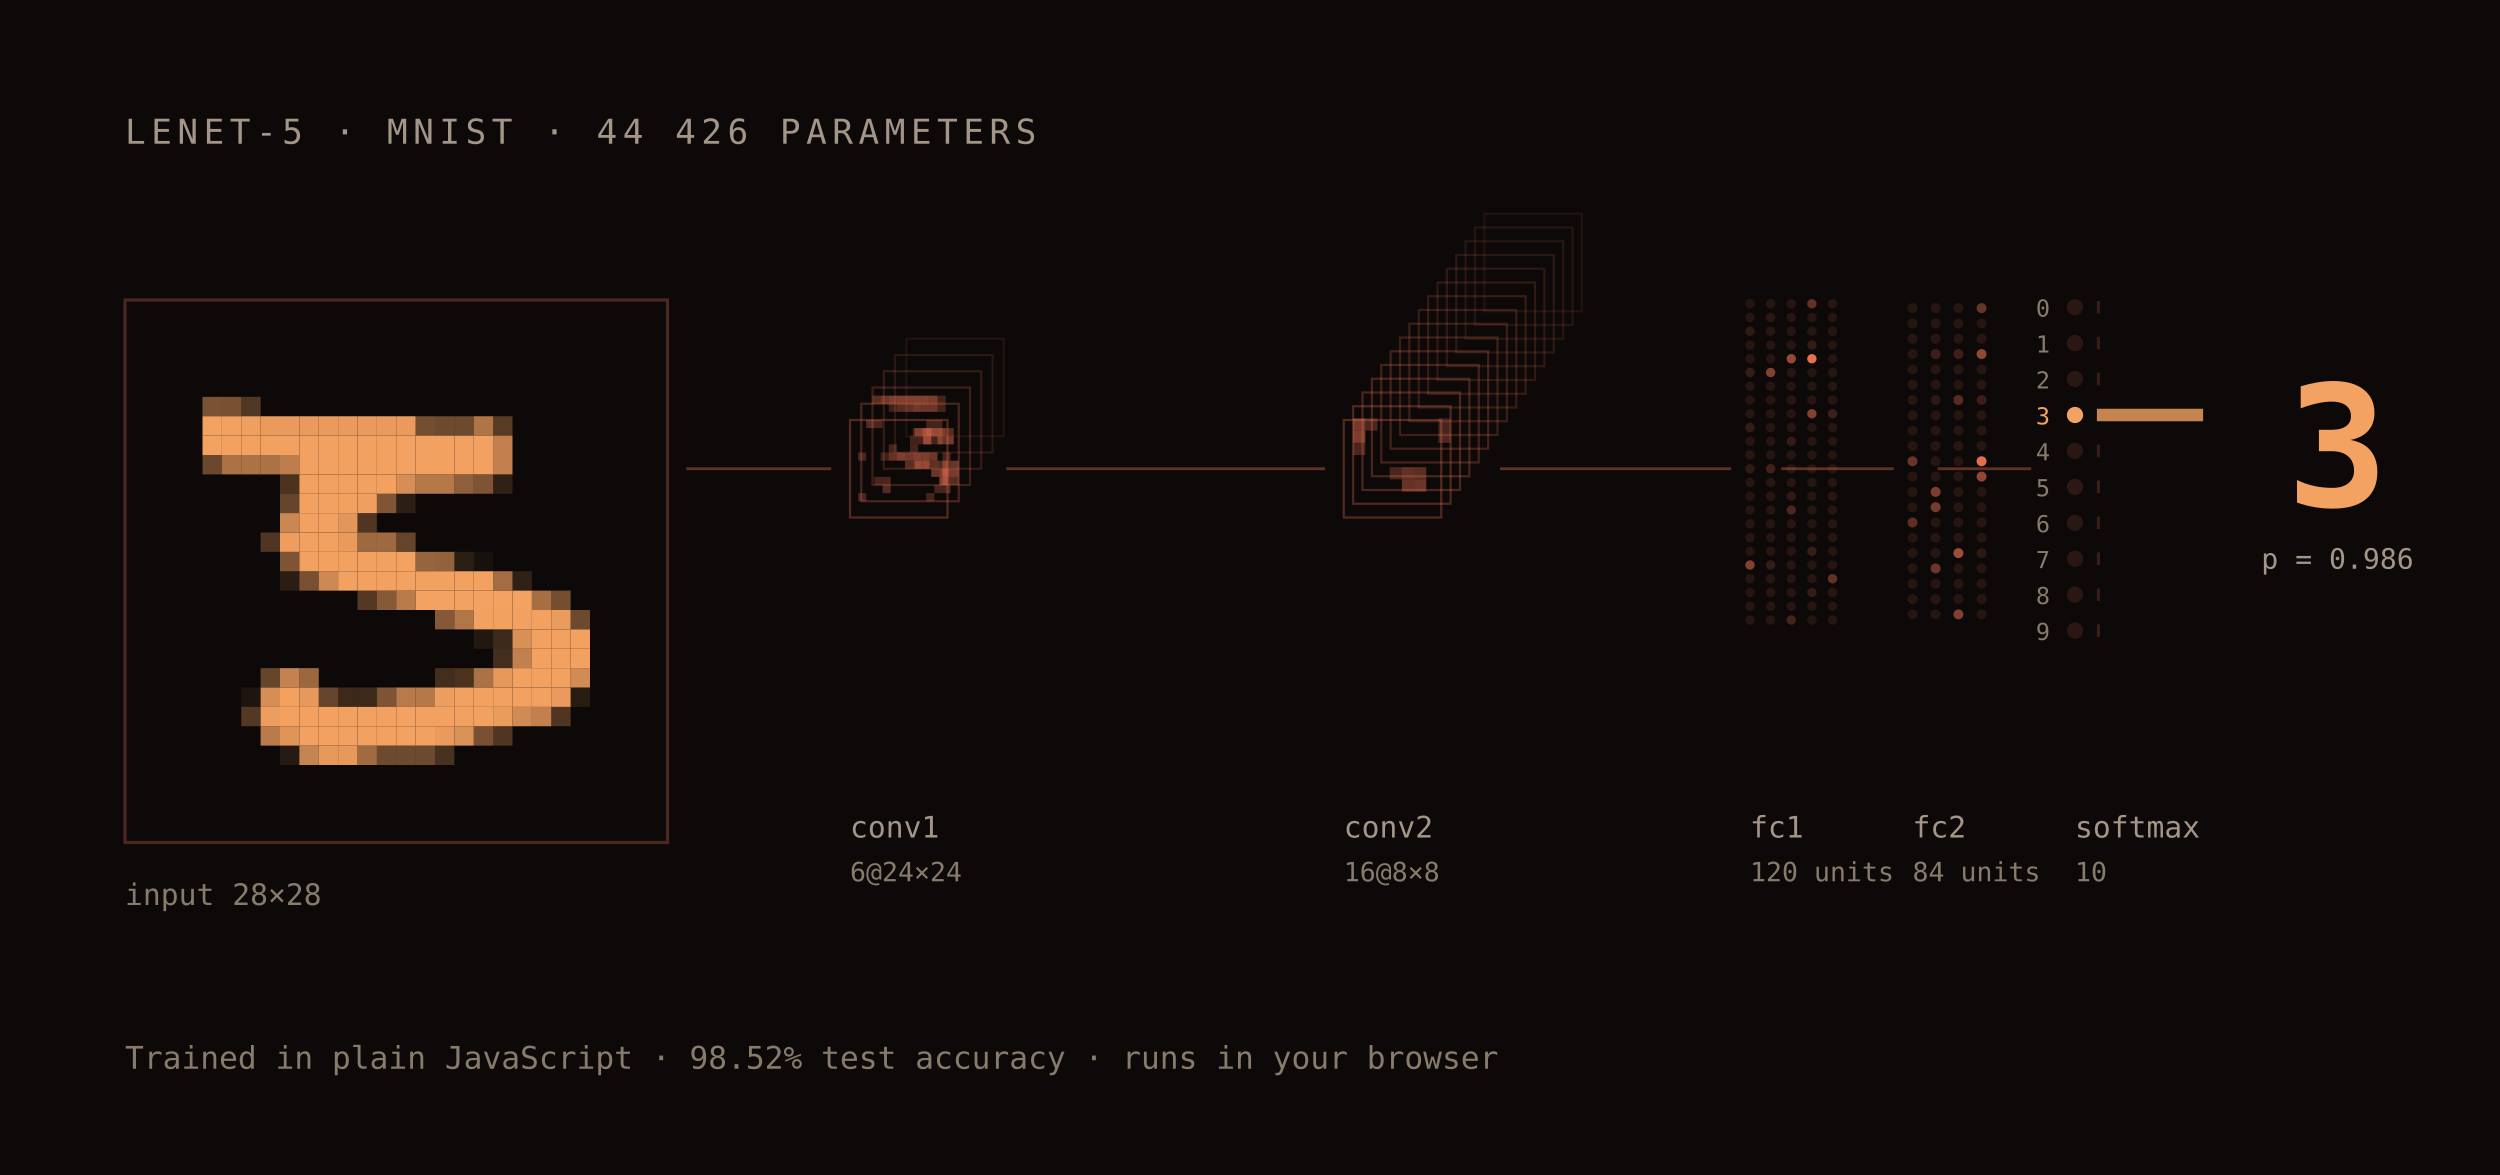
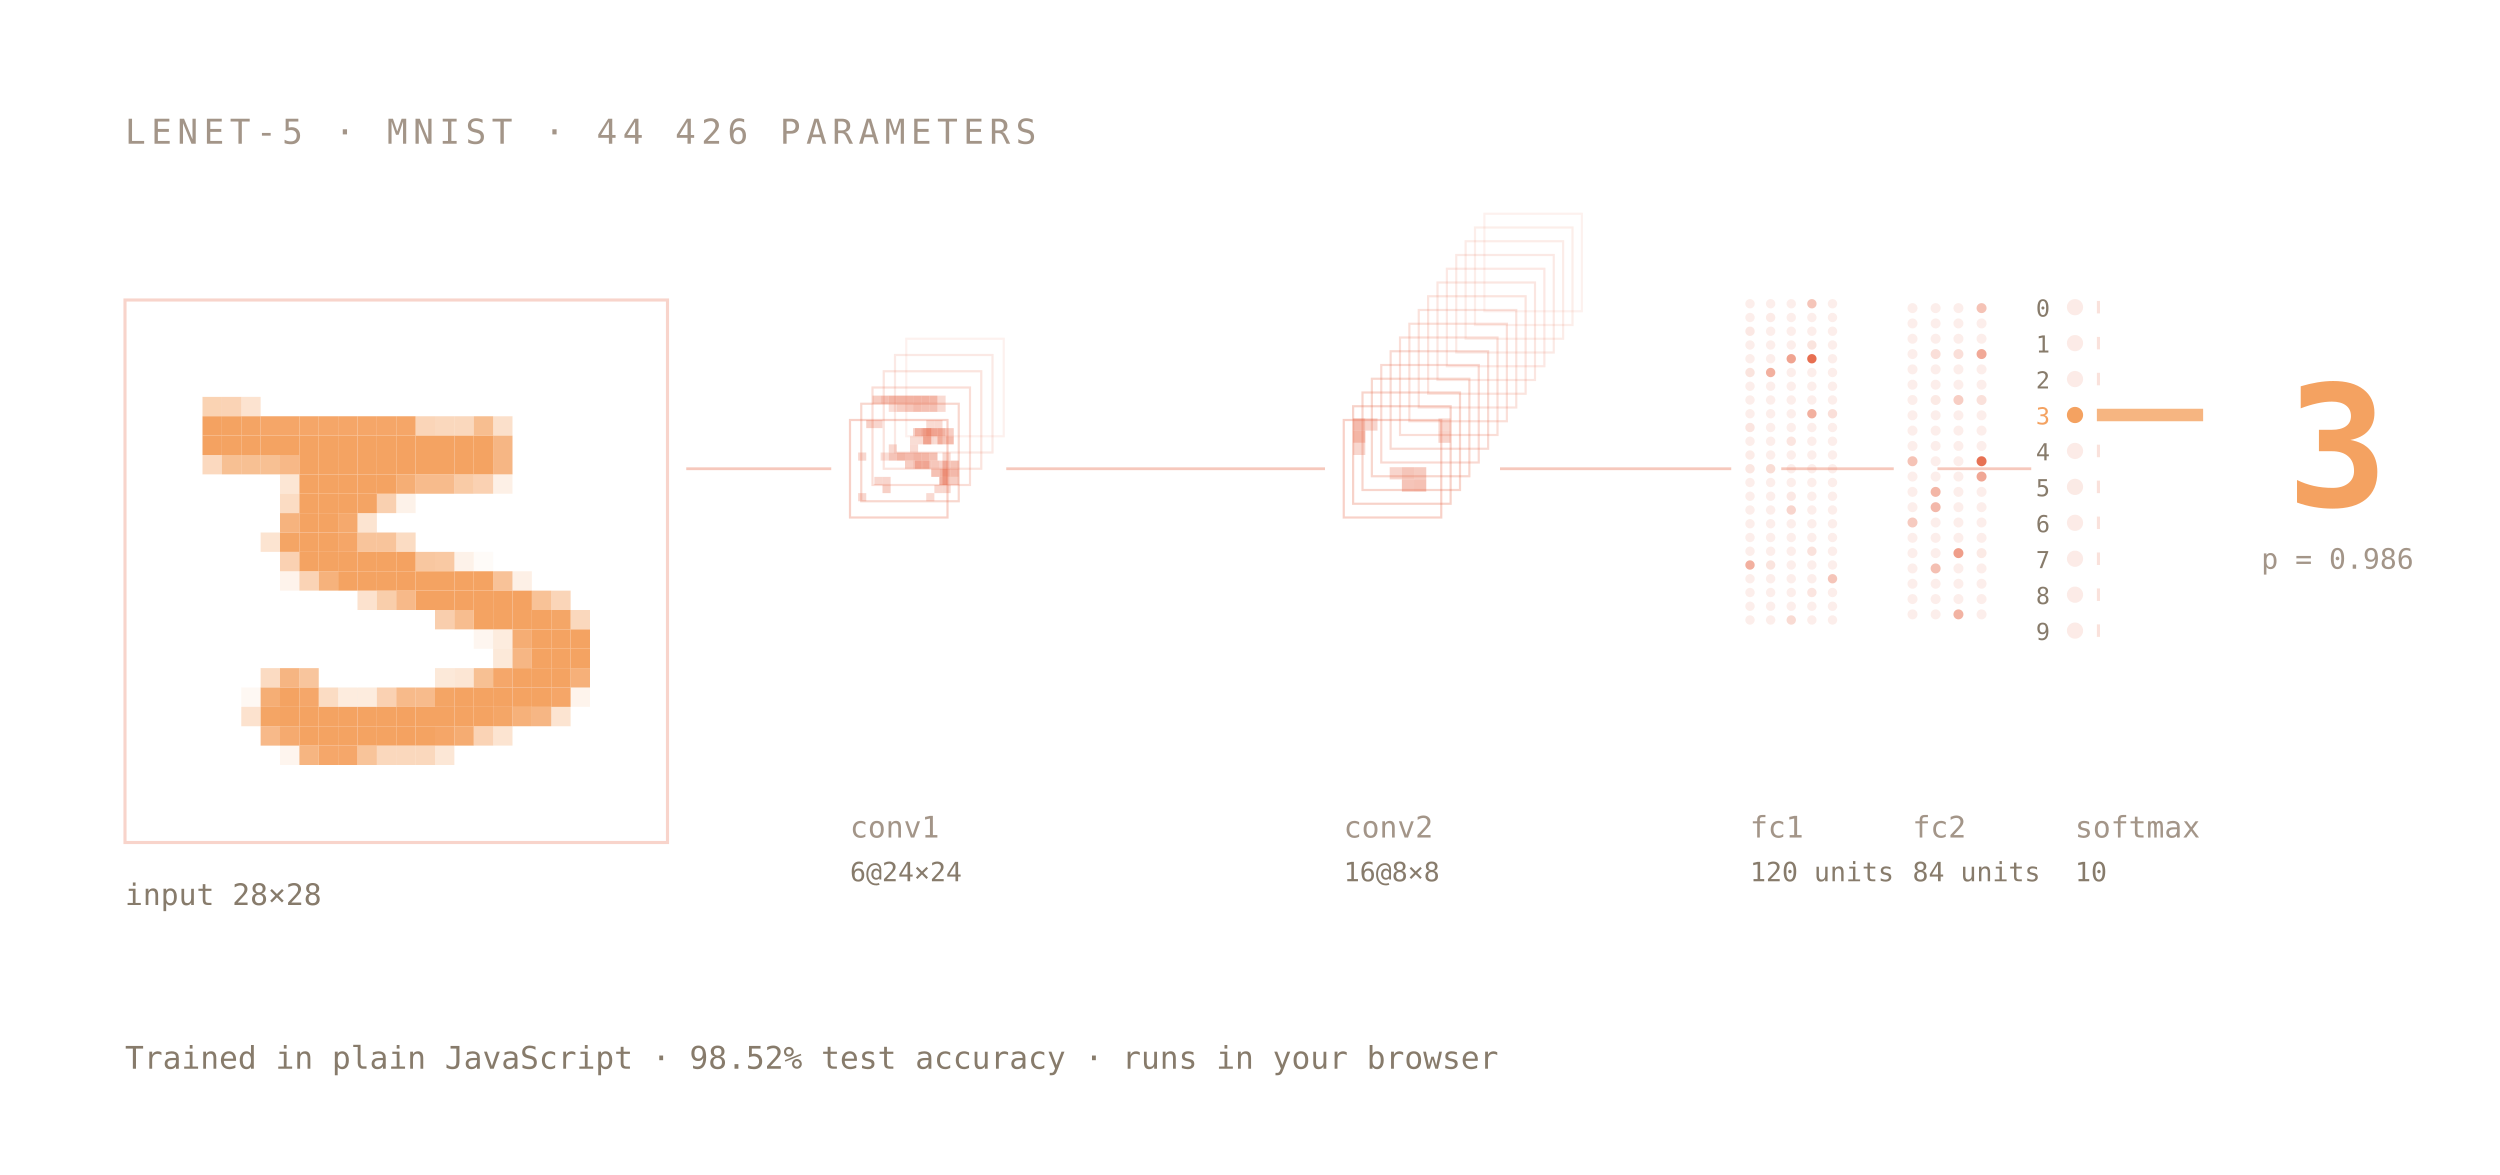
<svg xmlns="http://www.w3.org/2000/svg" width="800" height="376" viewBox="0 0 800 376" font-family="'JetBrains Mono',ui-monospace,monospace">
-   <rect width="800" height="376" fill="#0c0908" />
  <text x="40" y="46" fill="#a39588" font-size="11" letter-spacing="0.16em">LENET-5 · MNIST · 44 426 PARAMETERS</text>
  <g fill="#f4a261">
    <rect x="64.8" y="127" width="6.2" height="6.2" opacity="0.48" />
    <rect x="71" y="127" width="6.2" height="6.2" opacity="0.47" />
    <rect x="77.2" y="127" width="6.2" height="6.2" opacity="0.30" />
    <rect x="64.8" y="133.2" width="6.2" height="6.2" opacity="1.00" />
    <rect x="71" y="133.2" width="6.2" height="6.2" opacity="0.99" />
    <rect x="77.2" y="133.2" width="6.2" height="6.2" opacity="0.98" />
    <rect x="83.4" y="133.2" width="6.2" height="6.2" opacity="0.95" />
    <rect x="89.6" y="133.2" width="6.2" height="6.2" opacity="0.95" />
    <rect x="95.8" y="133.2" width="6.2" height="6.2" opacity="0.95" />
    <rect x="102" y="133.2" width="6.2" height="6.2" opacity="0.95" />
    <rect x="108.2" y="133.2" width="6.2" height="6.2" opacity="0.95" />
    <rect x="114.4" y="133.2" width="6.2" height="6.2" opacity="0.95" />
    <rect x="120.6" y="133.2" width="6.2" height="6.2" opacity="0.95" />
    <rect x="126.8" y="133.2" width="6.2" height="6.2" opacity="0.95" />
    <rect x="133" y="133.2" width="6.2" height="6.2" opacity="0.45" />
    <rect x="139.2" y="133.2" width="6.2" height="6.2" opacity="0.42" />
    <rect x="145.4" y="133.2" width="6.2" height="6.2" opacity="0.42" />
    <rect x="151.6" y="133.2" width="6.2" height="6.2" opacity="0.70" />
    <rect x="157.8" y="133.2" width="6.2" height="6.2" opacity="0.33" />
    <rect x="64.8" y="139.4" width="6.2" height="6.2" opacity="1.00" />
    <rect x="71" y="139.4" width="6.2" height="6.2" opacity="0.99" />
    <rect x="77.2" y="139.4" width="6.2" height="6.2" opacity="0.99" />
    <rect x="83.4" y="139.4" width="6.2" height="6.2" opacity="0.99" />
    <rect x="89.6" y="139.4" width="6.2" height="6.2" opacity="0.99" />
    <rect x="95.8" y="139.4" width="6.2" height="6.2" opacity="0.99" />
    <rect x="102" y="139.4" width="6.2" height="6.2" opacity="0.99" />
    <rect x="108.2" y="139.4" width="6.2" height="6.2" opacity="0.99" />
    <rect x="114.4" y="139.4" width="6.2" height="6.2" opacity="0.99" />
    <rect x="120.6" y="139.4" width="6.2" height="6.2" opacity="0.99" />
    <rect x="126.8" y="139.4" width="6.2" height="6.2" opacity="1.00" />
    <rect x="133" y="139.4" width="6.2" height="6.2" opacity="0.99" />
    <rect x="139.2" y="139.4" width="6.2" height="6.2" opacity="0.99" />
    <rect x="145.4" y="139.4" width="6.2" height="6.2" opacity="0.99" />
    <rect x="151.6" y="139.4" width="6.2" height="6.2" opacity="0.99" />
    <rect x="157.8" y="139.4" width="6.2" height="6.2" opacity="0.78" />
    <rect x="64.8" y="145.6" width="6.2" height="6.2" opacity="0.41" />
    <rect x="71" y="145.6" width="6.2" height="6.2" opacity="0.68" />
    <rect x="77.2" y="145.6" width="6.2" height="6.2" opacity="0.68" />
    <rect x="83.4" y="145.6" width="6.2" height="6.2" opacity="0.68" />
    <rect x="89.6" y="145.6" width="6.2" height="6.2" opacity="0.76" />
    <rect x="95.8" y="145.6" width="6.2" height="6.2" opacity="0.99" />
    <rect x="102" y="145.6" width="6.2" height="6.2" opacity="0.99" />
    <rect x="108.2" y="145.6" width="6.2" height="6.2" opacity="0.99" />
    <rect x="114.4" y="145.6" width="6.2" height="6.2" opacity="0.99" />
    <rect x="120.6" y="145.6" width="6.2" height="6.2" opacity="0.99" />
    <rect x="126.8" y="145.6" width="6.2" height="6.2" opacity="1.00" />
    <rect x="133" y="145.6" width="6.2" height="6.2" opacity="0.99" />
    <rect x="139.2" y="145.6" width="6.2" height="6.2" opacity="0.99" />
    <rect x="145.4" y="145.6" width="6.2" height="6.2" opacity="0.99" />
    <rect x="151.6" y="145.6" width="6.2" height="6.2" opacity="0.99" />
    <rect x="157.8" y="145.6" width="6.2" height="6.2" opacity="0.78" />
    <rect x="89.6" y="151.8" width="6.2" height="6.2" opacity="0.27" />
    <rect x="95.8" y="151.8" width="6.2" height="6.2" opacity="0.99" />
    <rect x="102" y="151.8" width="6.2" height="6.2" opacity="0.99" />
    <rect x="108.2" y="151.8" width="6.2" height="6.2" opacity="0.99" />
    <rect x="114.4" y="151.8" width="6.2" height="6.2" opacity="0.99" />
    <rect x="120.6" y="151.8" width="6.2" height="6.2" opacity="0.99" />
    <rect x="126.8" y="151.8" width="6.2" height="6.2" opacity="0.87" />
    <rect x="133" y="151.8" width="6.2" height="6.2" opacity="0.73" />
    <rect x="139.2" y="151.8" width="6.2" height="6.2" opacity="0.73" />
    <rect x="145.4" y="151.8" width="6.2" height="6.2" opacity="0.56" />
    <rect x="151.6" y="151.8" width="6.2" height="6.2" opacity="0.49" />
    <rect x="157.8" y="151.8" width="6.2" height="6.2" opacity="0.16" />
    <rect x="89.6" y="158" width="6.2" height="6.2" opacity="0.38" />
    <rect x="95.8" y="158" width="6.2" height="6.2" opacity="0.99" />
    <rect x="102" y="158" width="6.2" height="6.2" opacity="0.99" />
    <rect x="108.2" y="158" width="6.2" height="6.2" opacity="0.99" />
    <rect x="114.4" y="158" width="6.2" height="6.2" opacity="0.98" />
    <rect x="120.6" y="158" width="6.2" height="6.2" opacity="0.50" />
    <rect x="126.8" y="158" width="6.2" height="6.2" opacity="0.14" />
    <rect x="89.6" y="164.2" width="6.2" height="6.2" opacity="0.82" />
    <rect x="95.8" y="164.2" width="6.2" height="6.2" opacity="0.99" />
    <rect x="102" y="164.2" width="6.2" height="6.2" opacity="0.99" />
    <rect x="108.2" y="164.2" width="6.2" height="6.2" opacity="0.92" />
    <rect x="114.4" y="164.2" width="6.2" height="6.2" opacity="0.29" />
    <rect x="83.4" y="170.4" width="6.2" height="6.2" opacity="0.29" />
    <rect x="89.6" y="170.4" width="6.2" height="6.2" opacity="0.97" />
    <rect x="95.8" y="170.4" width="6.2" height="6.2" opacity="0.99" />
    <rect x="102" y="170.4" width="6.2" height="6.2" opacity="0.99" />
    <rect x="108.2" y="170.4" width="6.2" height="6.2" opacity="0.95" />
    <rect x="114.4" y="170.4" width="6.2" height="6.2" opacity="0.63" />
    <rect x="120.6" y="170.4" width="6.2" height="6.2" opacity="0.63" />
    <rect x="126.8" y="170.4" width="6.2" height="6.2" opacity="0.38" />
    <rect x="89.6" y="176.6" width="6.2" height="6.2" opacity="0.49" />
    <rect x="95.8" y="176.6" width="6.2" height="6.2" opacity="0.99" />
    <rect x="102" y="176.6" width="6.2" height="6.2" opacity="0.99" />
    <rect x="108.2" y="176.6" width="6.2" height="6.2" opacity="0.99" />
    <rect x="114.4" y="176.6" width="6.2" height="6.2" opacity="0.99" />
    <rect x="120.6" y="176.6" width="6.2" height="6.2" opacity="0.99" />
    <rect x="126.8" y="176.6" width="6.2" height="6.2" opacity="1.00" />
    <rect x="133" y="176.6" width="6.2" height="6.2" opacity="0.60" />
    <rect x="139.2" y="176.6" width="6.2" height="6.2" opacity="0.58" />
    <rect x="145.4" y="176.6" width="6.2" height="6.2" opacity="0.14" />
    <rect x="151.6" y="176.6" width="6.2" height="6.2" opacity="0.05" />
    <rect x="89.6" y="182.8" width="6.2" height="6.2" opacity="0.13" />
    <rect x="95.8" y="182.8" width="6.2" height="6.2" opacity="0.47" />
    <rect x="102" y="182.8" width="6.2" height="6.2" opacity="0.83" />
    <rect x="108.2" y="182.8" width="6.2" height="6.2" opacity="0.99" />
    <rect x="114.4" y="182.8" width="6.2" height="6.2" opacity="0.99" />
    <rect x="120.6" y="182.8" width="6.2" height="6.2" opacity="0.99" />
    <rect x="126.8" y="182.8" width="6.2" height="6.2" opacity="1.00" />
    <rect x="133" y="182.8" width="6.2" height="6.2" opacity="0.99" />
    <rect x="139.2" y="182.8" width="6.2" height="6.2" opacity="0.99" />
    <rect x="145.4" y="182.8" width="6.2" height="6.2" opacity="0.99" />
    <rect x="151.6" y="182.8" width="6.2" height="6.2" opacity="0.99" />
    <rect x="157.8" y="182.8" width="6.2" height="6.2" opacity="0.65" />
    <rect x="164" y="182.8" width="6.2" height="6.2" opacity="0.16" />
    <rect x="114.4" y="189" width="6.2" height="6.2" opacity="0.31" />
    <rect x="120.6" y="189" width="6.2" height="6.2" opacity="0.53" />
    <rect x="126.8" y="189" width="6.2" height="6.2" opacity="0.75" />
    <rect x="133" y="189" width="6.2" height="6.2" opacity="1.00" />
    <rect x="139.2" y="189" width="6.2" height="6.2" opacity="1.00" />
    <rect x="145.4" y="189" width="6.2" height="6.2" opacity="1.00" />
    <rect x="151.6" y="189" width="6.2" height="6.2" opacity="1.00" />
    <rect x="157.8" y="189" width="6.2" height="6.2" opacity="1.00" />
    <rect x="164" y="189" width="6.2" height="6.2" opacity="1.00" />
    <rect x="170.2" y="189" width="6.2" height="6.2" opacity="0.66" />
    <rect x="176.4" y="189" width="6.2" height="6.2" opacity="0.45" />
    <rect x="139.2" y="195.2" width="6.2" height="6.2" opacity="0.52" />
    <rect x="145.4" y="195.2" width="6.2" height="6.2" opacity="0.71" />
    <rect x="151.6" y="195.2" width="6.2" height="6.2" opacity="0.99" />
    <rect x="157.8" y="195.2" width="6.2" height="6.2" opacity="0.99" />
    <rect x="164" y="195.2" width="6.2" height="6.2" opacity="0.99" />
    <rect x="170.2" y="195.2" width="6.2" height="6.2" opacity="0.99" />
    <rect x="176.4" y="195.2" width="6.2" height="6.2" opacity="0.96" />
    <rect x="182.6" y="195.2" width="6.2" height="6.2" opacity="0.42" />
    <rect x="151.6" y="201.4" width="6.2" height="6.2" opacity="0.10" />
    <rect x="157.8" y="201.4" width="6.2" height="6.2" opacity="0.21" />
    <rect x="164" y="201.4" width="6.2" height="6.2" opacity="0.88" />
    <rect x="170.2" y="201.4" width="6.2" height="6.2" opacity="0.99" />
    <rect x="176.4" y="201.4" width="6.2" height="6.2" opacity="0.99" />
    <rect x="182.6" y="201.4" width="6.2" height="6.2" opacity="0.99" />
    <rect x="157.8" y="207.6" width="6.2" height="6.2" opacity="0.24" />
    <rect x="164" y="207.6" width="6.2" height="6.2" opacity="0.78" />
    <rect x="170.2" y="207.6" width="6.2" height="6.2" opacity="0.99" />
    <rect x="176.4" y="207.6" width="6.2" height="6.2" opacity="0.99" />
    <rect x="182.6" y="207.6" width="6.2" height="6.2" opacity="0.99" />
    <rect x="83.4" y="213.8" width="6.2" height="6.2" opacity="0.39" />
    <rect x="89.6" y="213.8" width="6.2" height="6.2" opacity="0.79" />
    <rect x="95.8" y="213.8" width="6.2" height="6.2" opacity="0.62" />
    <rect x="139.2" y="213.8" width="6.2" height="6.2" opacity="0.24" />
    <rect x="145.4" y="213.8" width="6.2" height="6.2" opacity="0.27" />
    <rect x="151.6" y="213.8" width="6.2" height="6.2" opacity="0.68" />
    <rect x="157.8" y="213.8" width="6.2" height="6.2" opacity="0.94" />
    <rect x="164" y="213.8" width="6.2" height="6.2" opacity="0.99" />
    <rect x="170.2" y="213.8" width="6.2" height="6.2" opacity="0.99" />
    <rect x="176.4" y="213.8" width="6.2" height="6.2" opacity="0.99" />
    <rect x="182.6" y="213.8" width="6.2" height="6.2" opacity="0.85" />
    <rect x="77.2" y="220" width="6.2" height="6.2" opacity="0.08" />
    <rect x="83.4" y="220" width="6.2" height="6.2" opacity="0.87" />
    <rect x="89.6" y="220" width="6.2" height="6.2" opacity="0.99" />
    <rect x="95.8" y="220" width="6.2" height="6.2" opacity="0.94" />
    <rect x="102" y="220" width="6.2" height="6.2" opacity="0.38" />
    <rect x="108.2" y="220" width="6.2" height="6.2" opacity="0.21" />
    <rect x="114.4" y="220" width="6.2" height="6.2" opacity="0.21" />
    <rect x="120.6" y="220" width="6.2" height="6.2" opacity="0.49" />
    <rect x="126.8" y="220" width="6.2" height="6.2" opacity="0.74" />
    <rect x="133" y="220" width="6.2" height="6.2" opacity="0.73" />
    <rect x="139.2" y="220" width="6.2" height="6.2" opacity="0.97" />
    <rect x="145.4" y="220" width="6.2" height="6.2" opacity="0.99" />
    <rect x="151.6" y="220" width="6.2" height="6.2" opacity="0.99" />
    <rect x="157.8" y="220" width="6.2" height="6.2" opacity="0.99" />
    <rect x="164" y="220" width="6.2" height="6.2" opacity="0.99" />
    <rect x="170.2" y="220" width="6.2" height="6.2" opacity="0.99" />
    <rect x="176.4" y="220" width="6.2" height="6.2" opacity="0.95" />
    <rect x="182.6" y="220" width="6.2" height="6.2" opacity="0.12" />
    <rect x="77.2" y="226.2" width="6.2" height="6.2" opacity="0.31" />
    <rect x="83.4" y="226.2" width="6.2" height="6.2" opacity="0.97" />
    <rect x="89.6" y="226.2" width="6.2" height="6.2" opacity="0.99" />
    <rect x="95.8" y="226.2" width="6.2" height="6.2" opacity="0.99" />
    <rect x="102" y="226.2" width="6.2" height="6.2" opacity="0.99" />
    <rect x="108.2" y="226.2" width="6.2" height="6.2" opacity="0.99" />
    <rect x="114.4" y="226.2" width="6.2" height="6.2" opacity="0.99" />
    <rect x="120.6" y="226.2" width="6.2" height="6.2" opacity="0.99" />
    <rect x="126.8" y="226.2" width="6.2" height="6.2" opacity="1.00" />
    <rect x="133" y="226.2" width="6.2" height="6.2" opacity="0.99" />
    <rect x="139.2" y="226.2" width="6.2" height="6.2" opacity="0.99" />
    <rect x="145.4" y="226.2" width="6.2" height="6.2" opacity="0.99" />
    <rect x="151.6" y="226.2" width="6.2" height="6.2" opacity="0.99" />
    <rect x="157.8" y="226.2" width="6.2" height="6.2" opacity="0.96" />
    <rect x="164" y="226.2" width="6.2" height="6.2" opacity="0.84" />
    <rect x="170.2" y="226.2" width="6.2" height="6.2" opacity="0.78" />
    <rect x="176.4" y="226.2" width="6.2" height="6.2" opacity="0.29" />
    <rect x="83.4" y="232.4" width="6.2" height="6.2" opacity="0.75" />
    <rect x="89.6" y="232.4" width="6.2" height="6.2" opacity="0.91" />
    <rect x="95.8" y="232.4" width="6.2" height="6.2" opacity="0.99" />
    <rect x="102" y="232.4" width="6.2" height="6.2" opacity="0.99" />
    <rect x="108.2" y="232.4" width="6.2" height="6.2" opacity="0.99" />
    <rect x="114.4" y="232.4" width="6.2" height="6.2" opacity="0.99" />
    <rect x="120.6" y="232.4" width="6.2" height="6.2" opacity="0.99" />
    <rect x="126.8" y="232.4" width="6.2" height="6.2" opacity="1.00" />
    <rect x="133" y="232.4" width="6.2" height="6.2" opacity="0.99" />
    <rect x="139.2" y="232.4" width="6.2" height="6.2" opacity="0.95" />
    <rect x="145.4" y="232.4" width="6.2" height="6.2" opacity="0.89" />
    <rect x="151.6" y="232.4" width="6.2" height="6.2" opacity="0.47" />
    <rect x="157.8" y="232.4" width="6.2" height="6.2" opacity="0.29" />
    <rect x="89.6" y="238.6" width="6.2" height="6.2" opacity="0.11" />
    <rect x="95.8" y="238.6" width="6.2" height="6.2" opacity="0.80" />
    <rect x="102" y="238.6" width="6.2" height="6.2" opacity="0.94" />
    <rect x="108.2" y="238.6" width="6.2" height="6.2" opacity="0.94" />
    <rect x="114.4" y="238.6" width="6.2" height="6.2" opacity="0.64" />
    <rect x="120.6" y="238.6" width="6.2" height="6.2" opacity="0.42" />
    <rect x="126.8" y="238.6" width="6.2" height="6.2" opacity="0.42" />
    <rect x="133" y="238.6" width="6.2" height="6.2" opacity="0.42" />
    <rect x="139.2" y="238.6" width="6.2" height="6.2" opacity="0.26" />
  </g>
  <rect x="40" y="96" width="173.6" height="173.6" fill="none" stroke="#e76f51" stroke-opacity="0.3" />
  <text x="40" y="289.6" fill="#877b6b" font-size="9.5">input 28×28</text>
  <rect x="290" y="108.4" width="31.2" height="31.2" fill="none" stroke="#e76f51" stroke-opacity="0.10" stroke-width="0.7" />
  <rect x="286.4" y="113.6" width="31.2" height="31.2" fill="none" stroke="#e76f51" stroke-opacity="0.15" stroke-width="0.7" />
  <rect x="282.8" y="118.8" width="31.2" height="31.2" fill="none" stroke="#e76f51" stroke-opacity="0.19" stroke-width="0.7" />
  <rect x="279.2" y="124" width="31.2" height="31.2" fill="none" stroke="#e76f51" stroke-opacity="0.23" stroke-width="0.7" />
  <g fill="#e76f51">
    <rect x="279.2" y="126.6" width="2.6" height="2.6" opacity="0.35" />
    <rect x="281.8" y="126.6" width="2.6" height="2.6" opacity="0.45" />
    <rect x="284.4" y="126.6" width="2.6" height="2.6" opacity="0.52" />
    <rect x="287" y="126.6" width="2.6" height="2.6" opacity="0.53" />
    <rect x="289.6" y="126.6" width="2.6" height="2.6" opacity="0.53" />
    <rect x="292.2" y="126.6" width="2.6" height="2.6" opacity="0.54" />
    <rect x="294.8" y="126.6" width="2.6" height="2.6" opacity="0.54" />
    <rect x="297.4" y="126.6" width="2.6" height="2.6" opacity="0.51" />
    <rect x="300" y="126.6" width="2.6" height="2.6" opacity="0.26" />
    <rect x="284.4" y="129.2" width="2.6" height="2.6" opacity="0.23" />
    <rect x="287" y="129.2" width="2.6" height="2.6" opacity="0.35" />
    <rect x="289.6" y="129.2" width="2.6" height="2.6" opacity="0.39" />
    <rect x="292.2" y="129.2" width="2.6" height="2.6" opacity="0.47" />
    <rect x="294.8" y="129.2" width="2.6" height="2.6" opacity="0.44" />
    <rect x="297.4" y="129.2" width="2.6" height="2.6" opacity="0.44" />
    <rect x="300" y="129.2" width="2.6" height="2.6" opacity="0.26" />
    <rect x="292.2" y="137" width="2.6" height="2.6" opacity="0.33" />
    <rect x="294.8" y="137" width="2.6" height="2.6" opacity="0.45" />
    <rect x="297.4" y="137" width="2.6" height="2.6" opacity="0.50" />
    <rect x="300" y="137" width="2.6" height="2.6" opacity="0.52" />
    <rect x="302.6" y="137" width="2.6" height="2.6" opacity="0.34" />
    <rect x="300" y="139.6" width="2.6" height="2.6" opacity="0.42" />
    <rect x="302.6" y="139.6" width="2.6" height="2.6" opacity="0.47" />
    <rect x="284.4" y="142.2" width="2.6" height="2.6" opacity="0.27" />
    <rect x="281.8" y="144.8" width="2.6" height="2.6" opacity="0.23" />
    <rect x="284.4" y="144.8" width="2.6" height="2.6" opacity="0.41" />
    <rect x="287" y="144.8" width="2.6" height="2.6" opacity="0.52" />
    <rect x="289.6" y="144.8" width="2.6" height="2.6" opacity="0.47" />
    <rect x="292.2" y="144.8" width="2.6" height="2.6" opacity="0.53" />
    <rect x="294.8" y="144.8" width="2.6" height="2.6" opacity="0.51" />
    <rect x="297.4" y="144.8" width="2.6" height="2.6" opacity="0.44" />
    <rect x="289.6" y="147.4" width="2.6" height="2.6" opacity="0.35" />
    <rect x="292.2" y="147.4" width="2.6" height="2.6" opacity="0.45" />
    <rect x="294.8" y="147.4" width="2.6" height="2.6" opacity="0.37" />
  </g>
  <rect x="275.6" y="129.2" width="31.2" height="31.2" fill="none" stroke="#e76f51" stroke-opacity="0.28" stroke-width="0.7" />
  <g fill="#e76f51">
    <rect x="296.4" y="134.4" width="2.6" height="2.6" opacity="0.25" />
    <rect x="299" y="134.4" width="2.6" height="2.6" opacity="0.26" />
    <rect x="296.4" y="137" width="2.6" height="2.6" opacity="0.30" />
    <rect x="299" y="137" width="2.6" height="2.6" opacity="0.27" />
    <rect x="291.2" y="139.6" width="2.6" height="2.6" opacity="0.24" />
    <rect x="293.8" y="139.6" width="2.6" height="2.6" opacity="0.25" />
    <rect x="296.4" y="139.6" width="2.6" height="2.6" opacity="0.28" />
    <rect x="299" y="139.6" width="2.6" height="2.6" opacity="0.25" />
    <rect x="291.2" y="142.2" width="2.6" height="2.6" opacity="0.26" />
    <rect x="301.6" y="144.8" width="2.6" height="2.6" opacity="0.26" />
    <rect x="301.6" y="147.4" width="2.6" height="2.6" opacity="0.41" />
    <rect x="304.2" y="147.4" width="2.6" height="2.6" opacity="0.42" />
    <rect x="301.6" y="150" width="2.6" height="2.6" opacity="0.54" />
    <rect x="304.2" y="150" width="2.6" height="2.6" opacity="0.49" />
    <rect x="301.6" y="152.6" width="2.6" height="2.6" opacity="0.40" />
    <rect x="304.2" y="152.6" width="2.6" height="2.6" opacity="0.34" />
    <rect x="299" y="155.2" width="2.6" height="2.6" opacity="0.27" />
    <rect x="301.6" y="155.2" width="2.6" height="2.6" opacity="0.28" />
    <rect x="296.4" y="157.8" width="2.6" height="2.6" opacity="0.26" />
  </g>
  <rect x="272" y="134.4" width="31.2" height="31.2" fill="none" stroke="#e76f51" stroke-opacity="0.32" stroke-width="0.7" />
  <g fill="#e76f51">
    <rect x="277.2" y="134.4" width="2.6" height="2.6" opacity="0.33" />
    <rect x="279.8" y="134.4" width="2.6" height="2.6" opacity="0.29" />
    <rect x="292.8" y="137" width="2.6" height="2.6" opacity="0.31" />
    <rect x="295.4" y="137" width="2.6" height="2.6" opacity="0.46" />
    <rect x="295.4" y="139.6" width="2.6" height="2.6" opacity="0.51" />
    <rect x="274.6" y="144.8" width="2.6" height="2.6" opacity="0.28" />
    <rect x="292.8" y="147.4" width="2.6" height="2.6" opacity="0.34" />
    <rect x="295.4" y="147.4" width="2.6" height="2.6" opacity="0.40" />
    <rect x="298" y="147.4" width="2.6" height="2.6" opacity="0.39" />
    <rect x="300.6" y="147.4" width="2.6" height="2.6" opacity="0.32" />
    <rect x="298" y="150" width="2.6" height="2.6" opacity="0.43" />
    <rect x="300.6" y="150" width="2.6" height="2.6" opacity="0.53" />
    <rect x="279.8" y="152.6" width="2.6" height="2.6" opacity="0.28" />
    <rect x="282.4" y="152.6" width="2.6" height="2.6" opacity="0.29" />
    <rect x="300.6" y="152.6" width="2.6" height="2.6" opacity="0.54" />
    <rect x="282.4" y="155.2" width="2.6" height="2.6" opacity="0.33" />
    <rect x="274.6" y="157.8" width="2.6" height="2.6" opacity="0.28" />
  </g>
  <text x="272" y="268" fill="#a39588" font-size="9.5">conv1</text>
  <text x="272" y="282" fill="#877b6b" font-size="8.5">6@24×24</text>
  <rect x="475" y="68.4" width="31.2" height="31.2" fill="none" stroke="#e76f51" stroke-opacity="0.10" stroke-width="0.7" />
  <rect x="472" y="72.8" width="31.2" height="31.2" fill="none" stroke="#e76f51" stroke-opacity="0.12" stroke-width="0.7" />
  <rect x="469" y="77.2" width="31.2" height="31.2" fill="none" stroke="#e76f51" stroke-opacity="0.13" stroke-width="0.7" />
  <rect x="466" y="81.6" width="31.2" height="31.2" fill="none" stroke="#e76f51" stroke-opacity="0.15" stroke-width="0.7" />
  <rect x="463" y="86" width="31.2" height="31.2" fill="none" stroke="#e76f51" stroke-opacity="0.16" stroke-width="0.7" />
  <rect x="460" y="90.4" width="31.2" height="31.2" fill="none" stroke="#e76f51" stroke-opacity="0.17" stroke-width="0.7" />
  <rect x="457" y="94.8" width="31.2" height="31.2" fill="none" stroke="#e76f51" stroke-opacity="0.19" stroke-width="0.7" />
  <rect x="454" y="99.2" width="31.2" height="31.2" fill="none" stroke="#e76f51" stroke-opacity="0.20" stroke-width="0.7" />
  <rect x="451" y="103.6" width="31.2" height="31.2" fill="none" stroke="#e76f51" stroke-opacity="0.22" stroke-width="0.7" />
  <rect x="448" y="108" width="31.2" height="31.2" fill="none" stroke="#e76f51" stroke-opacity="0.23" stroke-width="0.7" />
  <rect x="445" y="112.4" width="31.2" height="31.2" fill="none" stroke="#e76f51" stroke-opacity="0.25" stroke-width="0.7" />
  <rect x="442" y="116.8" width="31.2" height="31.2" fill="none" stroke="#e76f51" stroke-opacity="0.26" stroke-width="0.7" />
  <rect x="439" y="121.2" width="31.2" height="31.2" fill="none" stroke="#e76f51" stroke-opacity="0.28" stroke-width="0.7" />
  <rect x="436" y="125.6" width="31.2" height="31.2" fill="none" stroke="#e76f51" stroke-opacity="0.29" stroke-width="0.7" />
  <rect x="433" y="130" width="31.2" height="31.2" fill="none" stroke="#e76f51" stroke-opacity="0.31" stroke-width="0.7" />
  <g fill="#e76f51">
    <rect x="433" y="133.9" width="3.9" height="3.9" opacity="0.48" />
    <rect x="436.9" y="133.9" width="3.9" height="3.9" opacity="0.29" />
    <rect x="460.3" y="133.9" width="3.9" height="3.9" opacity="0.27" />
    <rect x="433" y="137.8" width="3.9" height="3.9" opacity="0.51" />
    <rect x="460.3" y="137.8" width="3.9" height="3.9" opacity="0.30" />
    <rect x="433" y="141.7" width="3.9" height="3.9" opacity="0.28" />
    <rect x="444.7" y="149.5" width="3.9" height="3.9" opacity="0.29" />
    <rect x="448.6" y="149.5" width="3.9" height="3.9" opacity="0.40" />
    <rect x="452.5" y="149.5" width="3.9" height="3.9" opacity="0.36" />
    <rect x="448.6" y="153.4" width="3.9" height="3.9" opacity="0.41" />
    <rect x="452.5" y="153.4" width="3.9" height="3.9" opacity="0.43" />
  </g>
  <rect x="430" y="134.4" width="31.2" height="31.2" fill="none" stroke="#e76f51" stroke-opacity="0.32" stroke-width="0.7" />
  <text x="430" y="268" fill="#a39588" font-size="9.5">conv2</text>
  <text x="430" y="282" fill="#877b6b" font-size="8.5">16@8×8</text>
  <g fill="#e76f51">
    <circle cx="560" cy="97.2" r="1.5" opacity="0.12" />
    <circle cx="560" cy="101.6" r="1.5" opacity="0.12" />
    <circle cx="560" cy="106" r="1.5" opacity="0.16" />
    <circle cx="560" cy="110.4" r="1.5" opacity="0.12" />
    <circle cx="560" cy="114.8" r="1.5" opacity="0.12" />
    <circle cx="560" cy="119.2" r="1.5" opacity="0.19" />
    <circle cx="560" cy="123.6" r="1.5" opacity="0.12" />
    <circle cx="560" cy="128" r="1.5" opacity="0.12" />
    <circle cx="560" cy="132.4" r="1.5" opacity="0.12" />
    <circle cx="560" cy="136.8" r="1.5" opacity="0.18" />
    <circle cx="560" cy="141.2" r="1.5" opacity="0.12" />
    <circle cx="560" cy="145.6" r="1.5" opacity="0.13" />
    <circle cx="560" cy="150" r="1.5" opacity="0.17" />
    <circle cx="560" cy="154.4" r="1.5" opacity="0.12" />
    <circle cx="560" cy="158.8" r="1.5" opacity="0.12" />
    <circle cx="560" cy="163.2" r="1.5" opacity="0.12" />
    <circle cx="560" cy="167.6" r="1.5" opacity="0.12" />
    <circle cx="560" cy="172" r="1.5" opacity="0.12" />
    <circle cx="560" cy="176.4" r="1.5" opacity="0.12" />
    <circle cx="560" cy="180.8" r="1.5" opacity="0.55" />
    <circle cx="560" cy="185.2" r="1.5" opacity="0.12" />
    <circle cx="560" cy="189.6" r="1.5" opacity="0.12" />
    <circle cx="560" cy="194" r="1.5" opacity="0.12" />
    <circle cx="560" cy="198.4" r="1.5" opacity="0.12" />
    <circle cx="566.6" cy="97.2" r="1.5" opacity="0.12" />
    <circle cx="566.6" cy="101.6" r="1.5" opacity="0.14" />
    <circle cx="566.6" cy="106" r="1.5" opacity="0.12" />
    <circle cx="566.6" cy="110.4" r="1.5" opacity="0.12" />
    <circle cx="566.6" cy="114.8" r="1.5" opacity="0.12" />
    <circle cx="566.6" cy="119.2" r="1.5" opacity="0.55" />
    <circle cx="566.6" cy="123.6" r="1.5" opacity="0.12" />
    <circle cx="566.6" cy="128" r="1.5" opacity="0.12" />
    <circle cx="566.6" cy="132.4" r="1.5" opacity="0.12" />
    <circle cx="566.6" cy="136.8" r="1.5" opacity="0.12" />
    <circle cx="566.6" cy="141.2" r="1.5" opacity="0.12" />
    <circle cx="566.6" cy="145.6" r="1.5" opacity="0.12" />
    <circle cx="566.6" cy="150" r="1.5" opacity="0.24" />
    <circle cx="566.6" cy="154.4" r="1.5" opacity="0.12" />
    <circle cx="566.6" cy="158.8" r="1.5" opacity="0.12" />
    <circle cx="566.6" cy="163.2" r="1.5" opacity="0.12" />
    <circle cx="566.6" cy="167.6" r="1.5" opacity="0.12" />
    <circle cx="566.6" cy="172" r="1.5" opacity="0.12" />
    <circle cx="566.6" cy="176.4" r="1.5" opacity="0.12" />
    <circle cx="566.6" cy="180.8" r="1.5" opacity="0.19" />
    <circle cx="566.6" cy="185.2" r="1.5" opacity="0.12" />
    <circle cx="566.6" cy="189.6" r="1.5" opacity="0.12" />
    <circle cx="566.6" cy="194" r="1.5" opacity="0.12" />
    <circle cx="566.6" cy="198.4" r="1.5" opacity="0.12" />
    <circle cx="573.2" cy="97.2" r="1.5" opacity="0.12" />
    <circle cx="573.2" cy="101.6" r="1.5" opacity="0.12" />
    <circle cx="573.2" cy="106" r="1.5" opacity="0.12" />
    <circle cx="573.2" cy="110.4" r="1.5" opacity="0.12" />
    <circle cx="573.2" cy="114.8" r="1.5" opacity="0.63" />
    <circle cx="573.2" cy="119.2" r="1.5" opacity="0.12" />
    <circle cx="573.2" cy="123.6" r="1.5" opacity="0.12" />
    <circle cx="573.2" cy="128" r="1.5" opacity="0.12" />
    <circle cx="573.2" cy="132.4" r="1.5" opacity="0.12" />
    <circle cx="573.2" cy="136.8" r="1.5" opacity="0.12" />
    <circle cx="573.2" cy="141.2" r="1.5" opacity="0.18" />
    <circle cx="573.2" cy="145.6" r="1.5" opacity="0.12" />
    <circle cx="573.2" cy="150" r="1.5" opacity="0.12" />
    <circle cx="573.2" cy="154.4" r="1.5" opacity="0.12" />
    <circle cx="573.2" cy="158.8" r="1.5" opacity="0.16" />
    <circle cx="573.2" cy="163.2" r="1.5" opacity="0.29" />
    <circle cx="573.2" cy="167.6" r="1.5" opacity="0.12" />
    <circle cx="573.2" cy="172" r="1.5" opacity="0.12" />
    <circle cx="573.2" cy="176.4" r="1.5" opacity="0.12" />
    <circle cx="573.2" cy="180.8" r="1.5" opacity="0.12" />
    <circle cx="573.2" cy="185.2" r="1.5" opacity="0.12" />
    <circle cx="573.2" cy="189.6" r="1.5" opacity="0.12" />
    <circle cx="573.2" cy="194" r="1.5" opacity="0.12" />
    <circle cx="573.2" cy="198.4" r="1.5" opacity="0.25" />
    <circle cx="579.8" cy="97.2" r="1.5" opacity="0.40" />
    <circle cx="579.8" cy="101.6" r="1.5" opacity="0.12" />
    <circle cx="579.8" cy="106" r="1.5" opacity="0.12" />
    <circle cx="579.8" cy="110.4" r="1.5" opacity="0.19" />
    <circle cx="579.8" cy="114.8" r="1.5" opacity="1.00" />
    <circle cx="579.8" cy="119.2" r="1.5" opacity="0.12" />
    <circle cx="579.8" cy="123.6" r="1.5" opacity="0.12" />
    <circle cx="579.8" cy="128" r="1.5" opacity="0.12" />
    <circle cx="579.8" cy="132.4" r="1.5" opacity="0.55" />
    <circle cx="579.8" cy="136.8" r="1.5" opacity="0.12" />
    <circle cx="579.8" cy="141.2" r="1.5" opacity="0.12" />
    <circle cx="579.8" cy="145.6" r="1.5" opacity="0.12" />
    <circle cx="579.8" cy="150" r="1.5" opacity="0.12" />
    <circle cx="579.8" cy="154.4" r="1.5" opacity="0.12" />
    <circle cx="579.8" cy="158.8" r="1.5" opacity="0.12" />
    <circle cx="579.8" cy="163.2" r="1.5" opacity="0.12" />
    <circle cx="579.8" cy="167.6" r="1.5" opacity="0.12" />
    <circle cx="579.8" cy="172" r="1.5" opacity="0.12" />
    <circle cx="579.8" cy="176.4" r="1.5" opacity="0.20" />
    <circle cx="579.8" cy="180.8" r="1.5" opacity="0.12" />
    <circle cx="579.8" cy="185.2" r="1.5" opacity="0.12" />
    <circle cx="579.8" cy="189.6" r="1.5" opacity="0.18" />
    <circle cx="579.8" cy="194" r="1.5" opacity="0.12" />
    <circle cx="579.8" cy="198.4" r="1.5" opacity="0.12" />
    <circle cx="586.4" cy="97.2" r="1.5" opacity="0.12" />
    <circle cx="586.4" cy="101.6" r="1.5" opacity="0.12" />
    <circle cx="586.4" cy="106" r="1.5" opacity="0.12" />
    <circle cx="586.4" cy="110.4" r="1.5" opacity="0.12" />
    <circle cx="586.4" cy="114.8" r="1.5" opacity="0.12" />
    <circle cx="586.4" cy="119.2" r="1.5" opacity="0.12" />
    <circle cx="586.4" cy="123.6" r="1.5" opacity="0.12" />
    <circle cx="586.4" cy="128" r="1.5" opacity="0.12" />
    <circle cx="586.4" cy="132.4" r="1.5" opacity="0.22" />
    <circle cx="586.4" cy="136.8" r="1.5" opacity="0.12" />
    <circle cx="586.4" cy="141.2" r="1.5" opacity="0.12" />
    <circle cx="586.4" cy="145.6" r="1.5" opacity="0.12" />
    <circle cx="586.4" cy="150" r="1.5" opacity="0.12" />
    <circle cx="586.4" cy="154.4" r="1.5" opacity="0.12" />
    <circle cx="586.4" cy="158.8" r="1.5" opacity="0.12" />
    <circle cx="586.4" cy="163.2" r="1.5" opacity="0.12" />
    <circle cx="586.4" cy="167.6" r="1.5" opacity="0.12" />
    <circle cx="586.4" cy="172" r="1.5" opacity="0.12" />
    <circle cx="586.4" cy="176.4" r="1.5" opacity="0.12" />
    <circle cx="586.4" cy="180.8" r="1.5" opacity="0.12" />
    <circle cx="586.4" cy="185.2" r="1.5" opacity="0.40" />
    <circle cx="586.4" cy="189.6" r="1.5" opacity="0.12" />
    <circle cx="586.4" cy="194" r="1.5" opacity="0.12" />
    <circle cx="586.4" cy="198.4" r="1.5" opacity="0.12" />
  </g>
  <text x="560" y="268" fill="#a39588" font-size="9.5">fc1</text>
  <text x="560" y="282" fill="#877b6b" font-size="8.5">120 units</text>
  <g fill="#e76f51">
    <circle cx="612" cy="98.6" r="1.6" opacity="0.12" />
    <circle cx="612" cy="103.5" r="1.6" opacity="0.12" />
    <circle cx="612" cy="108.4" r="1.6" opacity="0.12" />
    <circle cx="612" cy="113.3" r="1.6" opacity="0.12" />
    <circle cx="612" cy="118.2" r="1.6" opacity="0.12" />
    <circle cx="612" cy="123.1" r="1.6" opacity="0.12" />
    <circle cx="612" cy="128" r="1.6" opacity="0.12" />
    <circle cx="612" cy="132.9" r="1.6" opacity="0.12" />
    <circle cx="612" cy="137.8" r="1.6" opacity="0.12" />
    <circle cx="612" cy="142.7" r="1.6" opacity="0.12" />
    <circle cx="612" cy="147.6" r="1.6" opacity="0.42" />
    <circle cx="612" cy="152.5" r="1.6" opacity="0.12" />
    <circle cx="612" cy="157.4" r="1.6" opacity="0.12" />
    <circle cx="612" cy="162.3" r="1.6" opacity="0.12" />
    <circle cx="612" cy="167.2" r="1.6" opacity="0.37" />
    <circle cx="612" cy="172.1" r="1.6" opacity="0.12" />
    <circle cx="612" cy="177" r="1.6" opacity="0.12" />
    <circle cx="612" cy="181.9" r="1.6" opacity="0.12" />
    <circle cx="612" cy="186.8" r="1.6" opacity="0.12" />
    <circle cx="612" cy="191.7" r="1.6" opacity="0.12" />
    <circle cx="612" cy="196.6" r="1.6" opacity="0.12" />
    <circle cx="619.4" cy="98.6" r="1.6" opacity="0.12" />
    <circle cx="619.4" cy="103.5" r="1.6" opacity="0.12" />
    <circle cx="619.4" cy="108.4" r="1.6" opacity="0.12" />
    <circle cx="619.4" cy="113.3" r="1.6" opacity="0.22" />
    <circle cx="619.4" cy="118.2" r="1.6" opacity="0.12" />
    <circle cx="619.4" cy="123.1" r="1.6" opacity="0.12" />
    <circle cx="619.4" cy="128" r="1.6" opacity="0.15" />
    <circle cx="619.4" cy="132.9" r="1.6" opacity="0.12" />
    <circle cx="619.4" cy="137.8" r="1.6" opacity="0.12" />
    <circle cx="619.4" cy="142.7" r="1.6" opacity="0.12" />
    <circle cx="619.4" cy="147.6" r="1.6" opacity="0.12" />
    <circle cx="619.4" cy="152.5" r="1.6" opacity="0.12" />
    <circle cx="619.4" cy="157.4" r="1.6" opacity="0.51" />
    <circle cx="619.4" cy="162.3" r="1.6" opacity="0.49" />
    <circle cx="619.4" cy="167.2" r="1.6" opacity="0.12" />
    <circle cx="619.4" cy="172.1" r="1.6" opacity="0.12" />
    <circle cx="619.4" cy="177" r="1.6" opacity="0.12" />
    <circle cx="619.4" cy="181.9" r="1.6" opacity="0.44" />
    <circle cx="619.4" cy="186.8" r="1.6" opacity="0.12" />
    <circle cx="619.4" cy="191.7" r="1.6" opacity="0.12" />
    <circle cx="619.4" cy="196.6" r="1.6" opacity="0.12" />
    <circle cx="626.7" cy="98.6" r="1.6" opacity="0.12" />
    <circle cx="626.7" cy="103.5" r="1.6" opacity="0.12" />
    <circle cx="626.7" cy="108.4" r="1.6" opacity="0.12" />
    <circle cx="626.7" cy="113.3" r="1.6" opacity="0.22" />
    <circle cx="626.7" cy="118.2" r="1.6" opacity="0.12" />
    <circle cx="626.7" cy="123.1" r="1.6" opacity="0.12" />
    <circle cx="626.7" cy="128" r="1.6" opacity="0.34" />
    <circle cx="626.7" cy="132.9" r="1.6" opacity="0.12" />
    <circle cx="626.7" cy="137.8" r="1.6" opacity="0.12" />
    <circle cx="626.7" cy="142.7" r="1.6" opacity="0.12" />
    <circle cx="626.7" cy="147.6" r="1.6" opacity="0.12" />
    <circle cx="626.7" cy="152.5" r="1.6" opacity="0.12" />
    <circle cx="626.7" cy="157.4" r="1.6" opacity="0.12" />
    <circle cx="626.7" cy="162.3" r="1.6" opacity="0.12" />
    <circle cx="626.7" cy="167.2" r="1.6" opacity="0.12" />
    <circle cx="626.7" cy="172.1" r="1.6" opacity="0.12" />
    <circle cx="626.7" cy="177" r="1.6" opacity="0.67" />
    <circle cx="626.7" cy="181.9" r="1.6" opacity="0.12" />
    <circle cx="626.7" cy="186.8" r="1.6" opacity="0.12" />
    <circle cx="626.7" cy="191.7" r="1.6" opacity="0.12" />
    <circle cx="626.7" cy="196.6" r="1.6" opacity="0.53" />
    <circle cx="634.1" cy="98.6" r="1.6" opacity="0.42" />
    <circle cx="634.1" cy="103.5" r="1.6" opacity="0.12" />
    <circle cx="634.1" cy="108.4" r="1.6" opacity="0.12" />
    <circle cx="634.1" cy="113.3" r="1.6" opacity="0.60" />
    <circle cx="634.1" cy="118.2" r="1.6" opacity="0.12" />
    <circle cx="634.1" cy="123.1" r="1.6" opacity="0.12" />
    <circle cx="634.1" cy="128" r="1.6" opacity="0.21" />
    <circle cx="634.1" cy="132.9" r="1.6" opacity="0.12" />
    <circle cx="634.1" cy="137.8" r="1.6" opacity="0.12" />
    <circle cx="634.1" cy="142.7" r="1.6" opacity="0.12" />
    <circle cx="634.1" cy="147.6" r="1.6" opacity="0.98" />
    <circle cx="634.1" cy="152.5" r="1.6" opacity="0.61" />
    <circle cx="634.1" cy="157.4" r="1.6" opacity="0.12" />
    <circle cx="634.1" cy="162.3" r="1.6" opacity="0.12" />
    <circle cx="634.1" cy="167.2" r="1.6" opacity="0.12" />
    <circle cx="634.1" cy="172.1" r="1.6" opacity="0.12" />
    <circle cx="634.1" cy="177" r="1.6" opacity="0.15" />
    <circle cx="634.1" cy="181.9" r="1.6" opacity="0.12" />
    <circle cx="634.1" cy="186.8" r="1.6" opacity="0.12" />
    <circle cx="634.1" cy="191.7" r="1.6" opacity="0.12" />
    <circle cx="634.1" cy="196.6" r="1.6" opacity="0.12" />
  </g>
  <text x="612" y="268" fill="#a39588" font-size="9.5">fc2</text>
  <text x="612" y="282" fill="#877b6b" font-size="8.5">84 units</text>
  <circle cx="664" cy="98.3" r="2.6" fill="#e76f51" opacity="0.14" />
  <text x="656" y="101.3" text-anchor="end" fill="#877b6b" font-size="7.5">0</text>
  <rect x="671" y="96.3" width="1" height="4" fill="#e76f51" opacity="0.20" />
  <circle cx="664" cy="109.8" r="2.6" fill="#e76f51" opacity="0.14" />
  <text x="656" y="112.8" text-anchor="end" fill="#877b6b" font-size="7.5">1</text>
  <rect x="671" y="107.8" width="1" height="4" fill="#e76f51" opacity="0.20" />
  <circle cx="664" cy="121.3" r="2.6" fill="#e76f51" opacity="0.14" />
  <text x="656" y="124.3" text-anchor="end" fill="#877b6b" font-size="7.5">2</text>
  <rect x="671" y="119.3" width="1" height="4" fill="#e76f51" opacity="0.20" />
  <circle cx="664" cy="132.8" r="2.6" fill="#f4a261" opacity="1.00" />
  <text x="656" y="135.8" text-anchor="end" fill="#f4a261" font-size="7.5">3</text>
  <rect x="671" y="130.8" width="34" height="4" fill="#f4a261" opacity="0.80" />
  <circle cx="664" cy="144.3" r="2.6" fill="#e76f51" opacity="0.14" />
  <text x="656" y="147.3" text-anchor="end" fill="#877b6b" font-size="7.5">4</text>
  <rect x="671" y="142.3" width="1" height="4" fill="#e76f51" opacity="0.20" />
  <circle cx="664" cy="155.8" r="2.6" fill="#e76f51" opacity="0.15" />
  <text x="656" y="158.8" text-anchor="end" fill="#877b6b" font-size="7.5">5</text>
  <rect x="671" y="153.8" width="1" height="4" fill="#e76f51" opacity="0.21" />
  <circle cx="664" cy="167.3" r="2.6" fill="#e76f51" opacity="0.14" />
  <text x="656" y="170.3" text-anchor="end" fill="#877b6b" font-size="7.5">6</text>
  <rect x="671" y="165.3" width="1" height="4" fill="#e76f51" opacity="0.20" />
  <circle cx="664" cy="178.8" r="2.6" fill="#e76f51" opacity="0.14" />
  <text x="656" y="181.8" text-anchor="end" fill="#877b6b" font-size="7.5">7</text>
  <rect x="671" y="176.8" width="1" height="4" fill="#e76f51" opacity="0.20" />
  <circle cx="664" cy="190.3" r="2.6" fill="#e76f51" opacity="0.14" />
  <text x="656" y="193.3" text-anchor="end" fill="#877b6b" font-size="7.5">8</text>
  <rect x="671" y="188.3" width="1" height="4" fill="#e76f51" opacity="0.20" />
  <circle cx="664" cy="201.8" r="2.6" fill="#e76f51" opacity="0.14" />
  <text x="656" y="204.8" text-anchor="end" fill="#877b6b" font-size="7.5">9</text>
  <rect x="671" y="199.8" width="1" height="4" fill="#e76f51" opacity="0.20" />
  <text x="664" y="268" fill="#a39588" font-size="9.5">softmax</text>
  <text x="664" y="282" fill="#877b6b" font-size="8.5">10</text>
  <line x1="219.6" y1="150" x2="266" y2="150" stroke="#e76f51" stroke-opacity="0.38" stroke-width="0.9" />
  <line x1="322" y1="150" x2="424" y2="150" stroke="#e76f51" stroke-opacity="0.38" stroke-width="0.9" />
  <line x1="480" y1="150" x2="554" y2="150" stroke="#e76f51" stroke-opacity="0.38" stroke-width="0.9" />
  <line x1="570" y1="150" x2="606" y2="150" stroke="#e76f51" stroke-opacity="0.38" stroke-width="0.9" />
  <line x1="620" y1="150" x2="650" y2="150" stroke="#e76f51" stroke-opacity="0.38" stroke-width="0.9" />
  <text x="748" y="162" text-anchor="middle" fill="#f4a261" font-size="54" font-weight="700">3</text>
  <text x="748" y="182" text-anchor="middle" fill="#a39588" font-size="9">p = 0.986</text>
  <text x="40" y="342" fill="#877b6b" font-size="10">Trained in plain JavaScript · 98.52% test accuracy · runs in your browser</text>
</svg>
